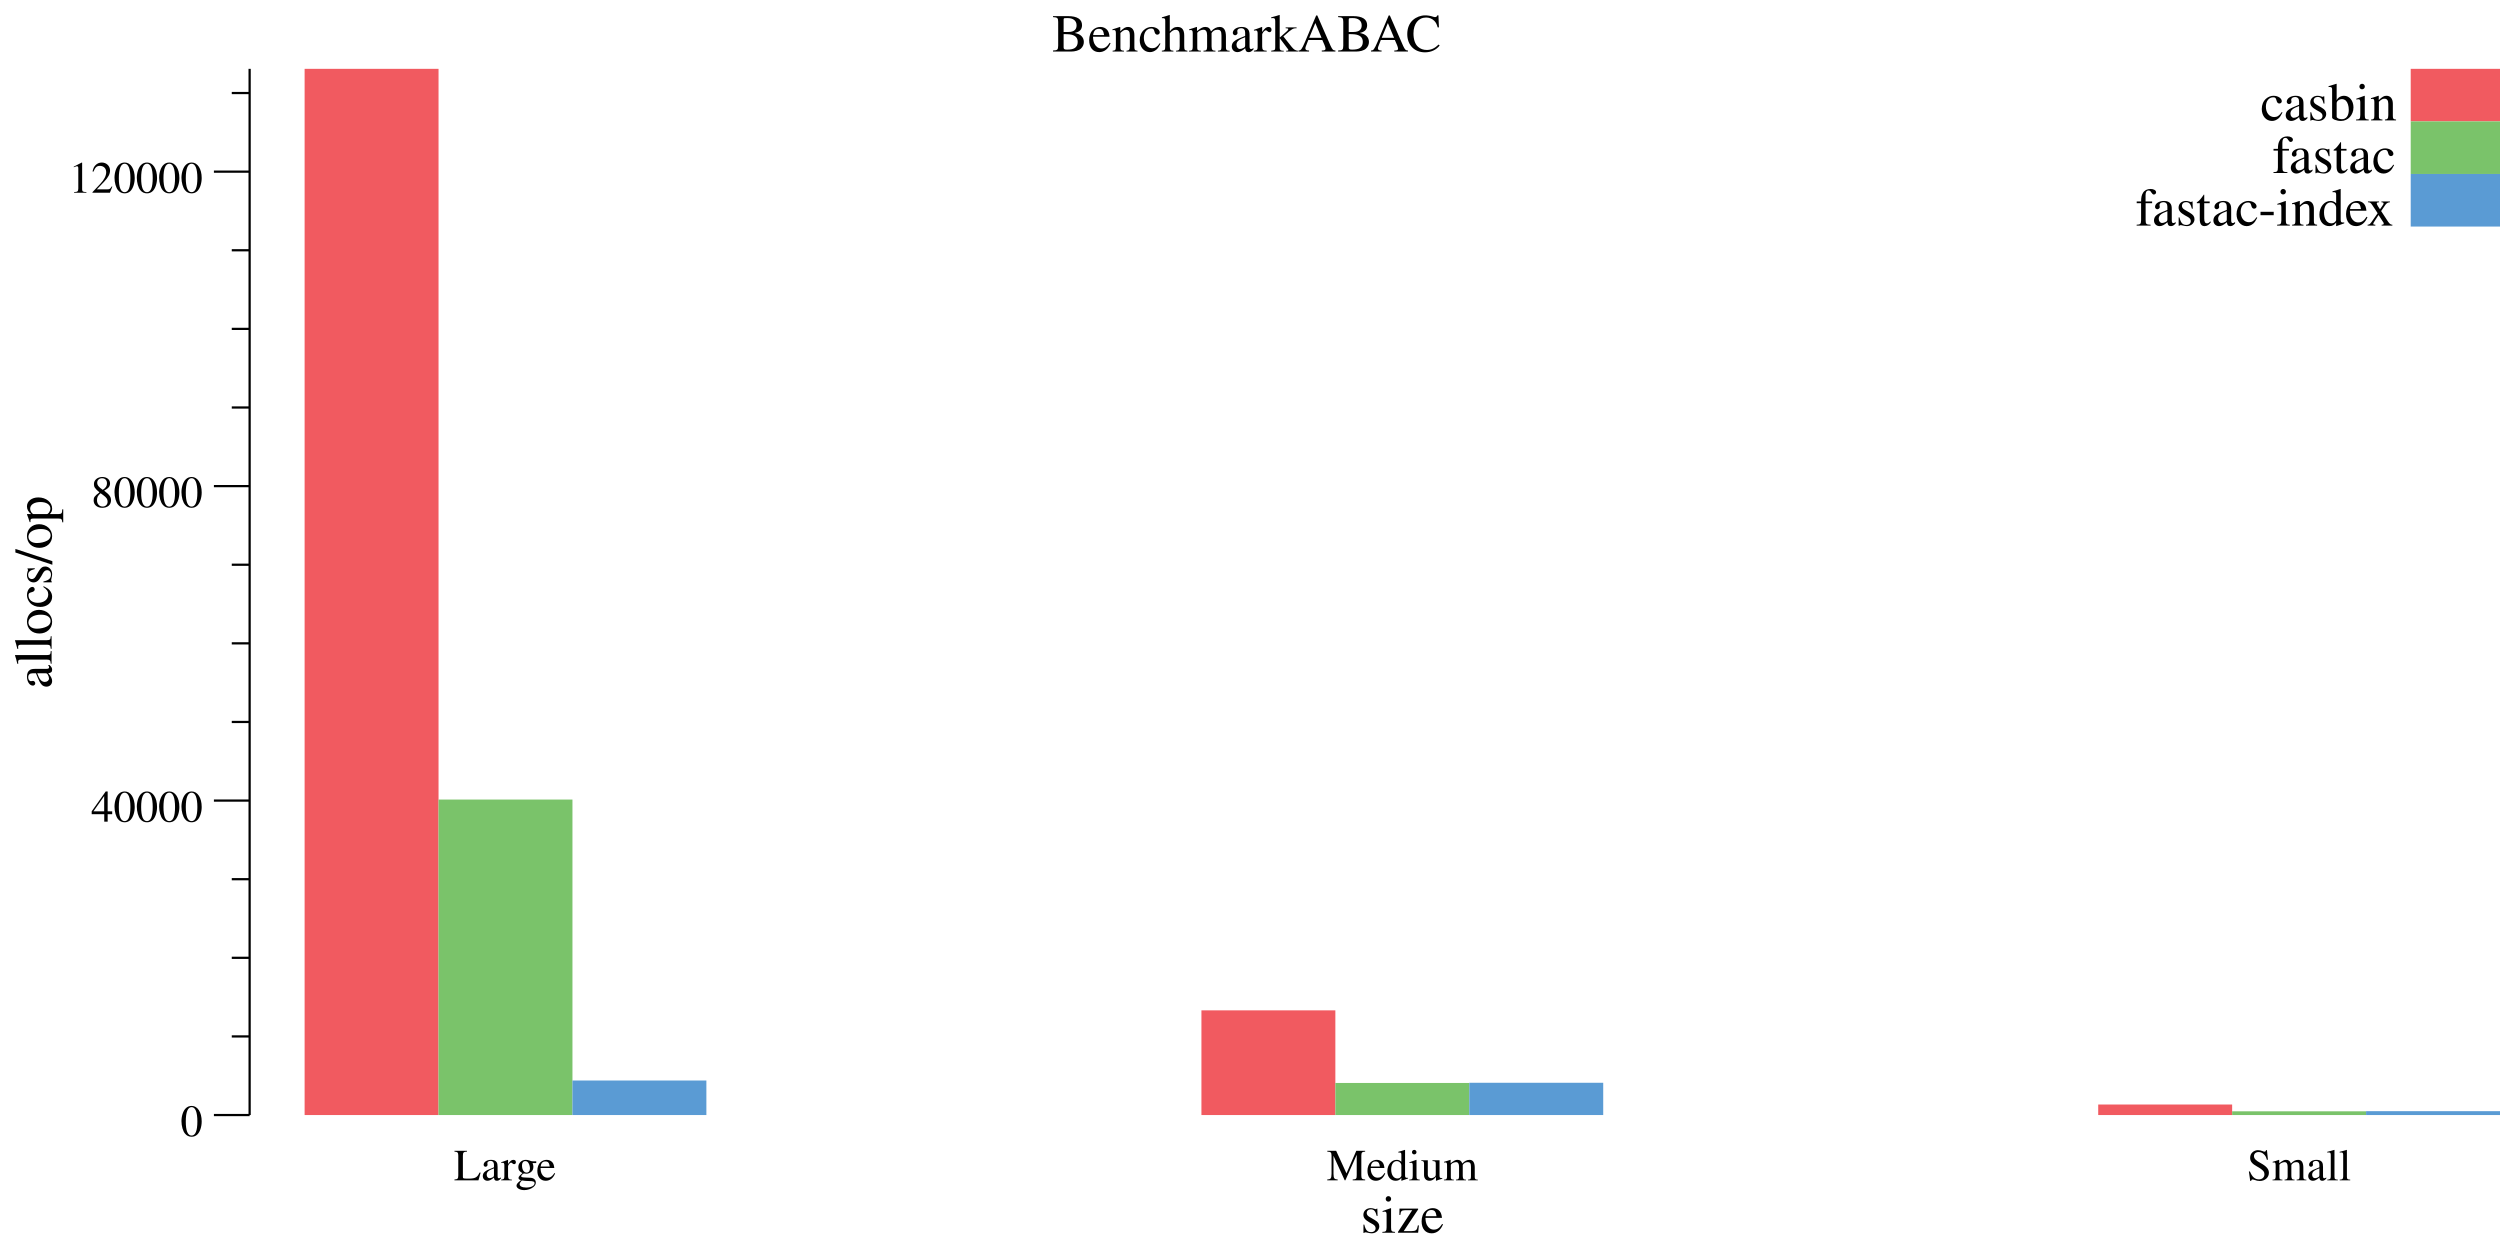
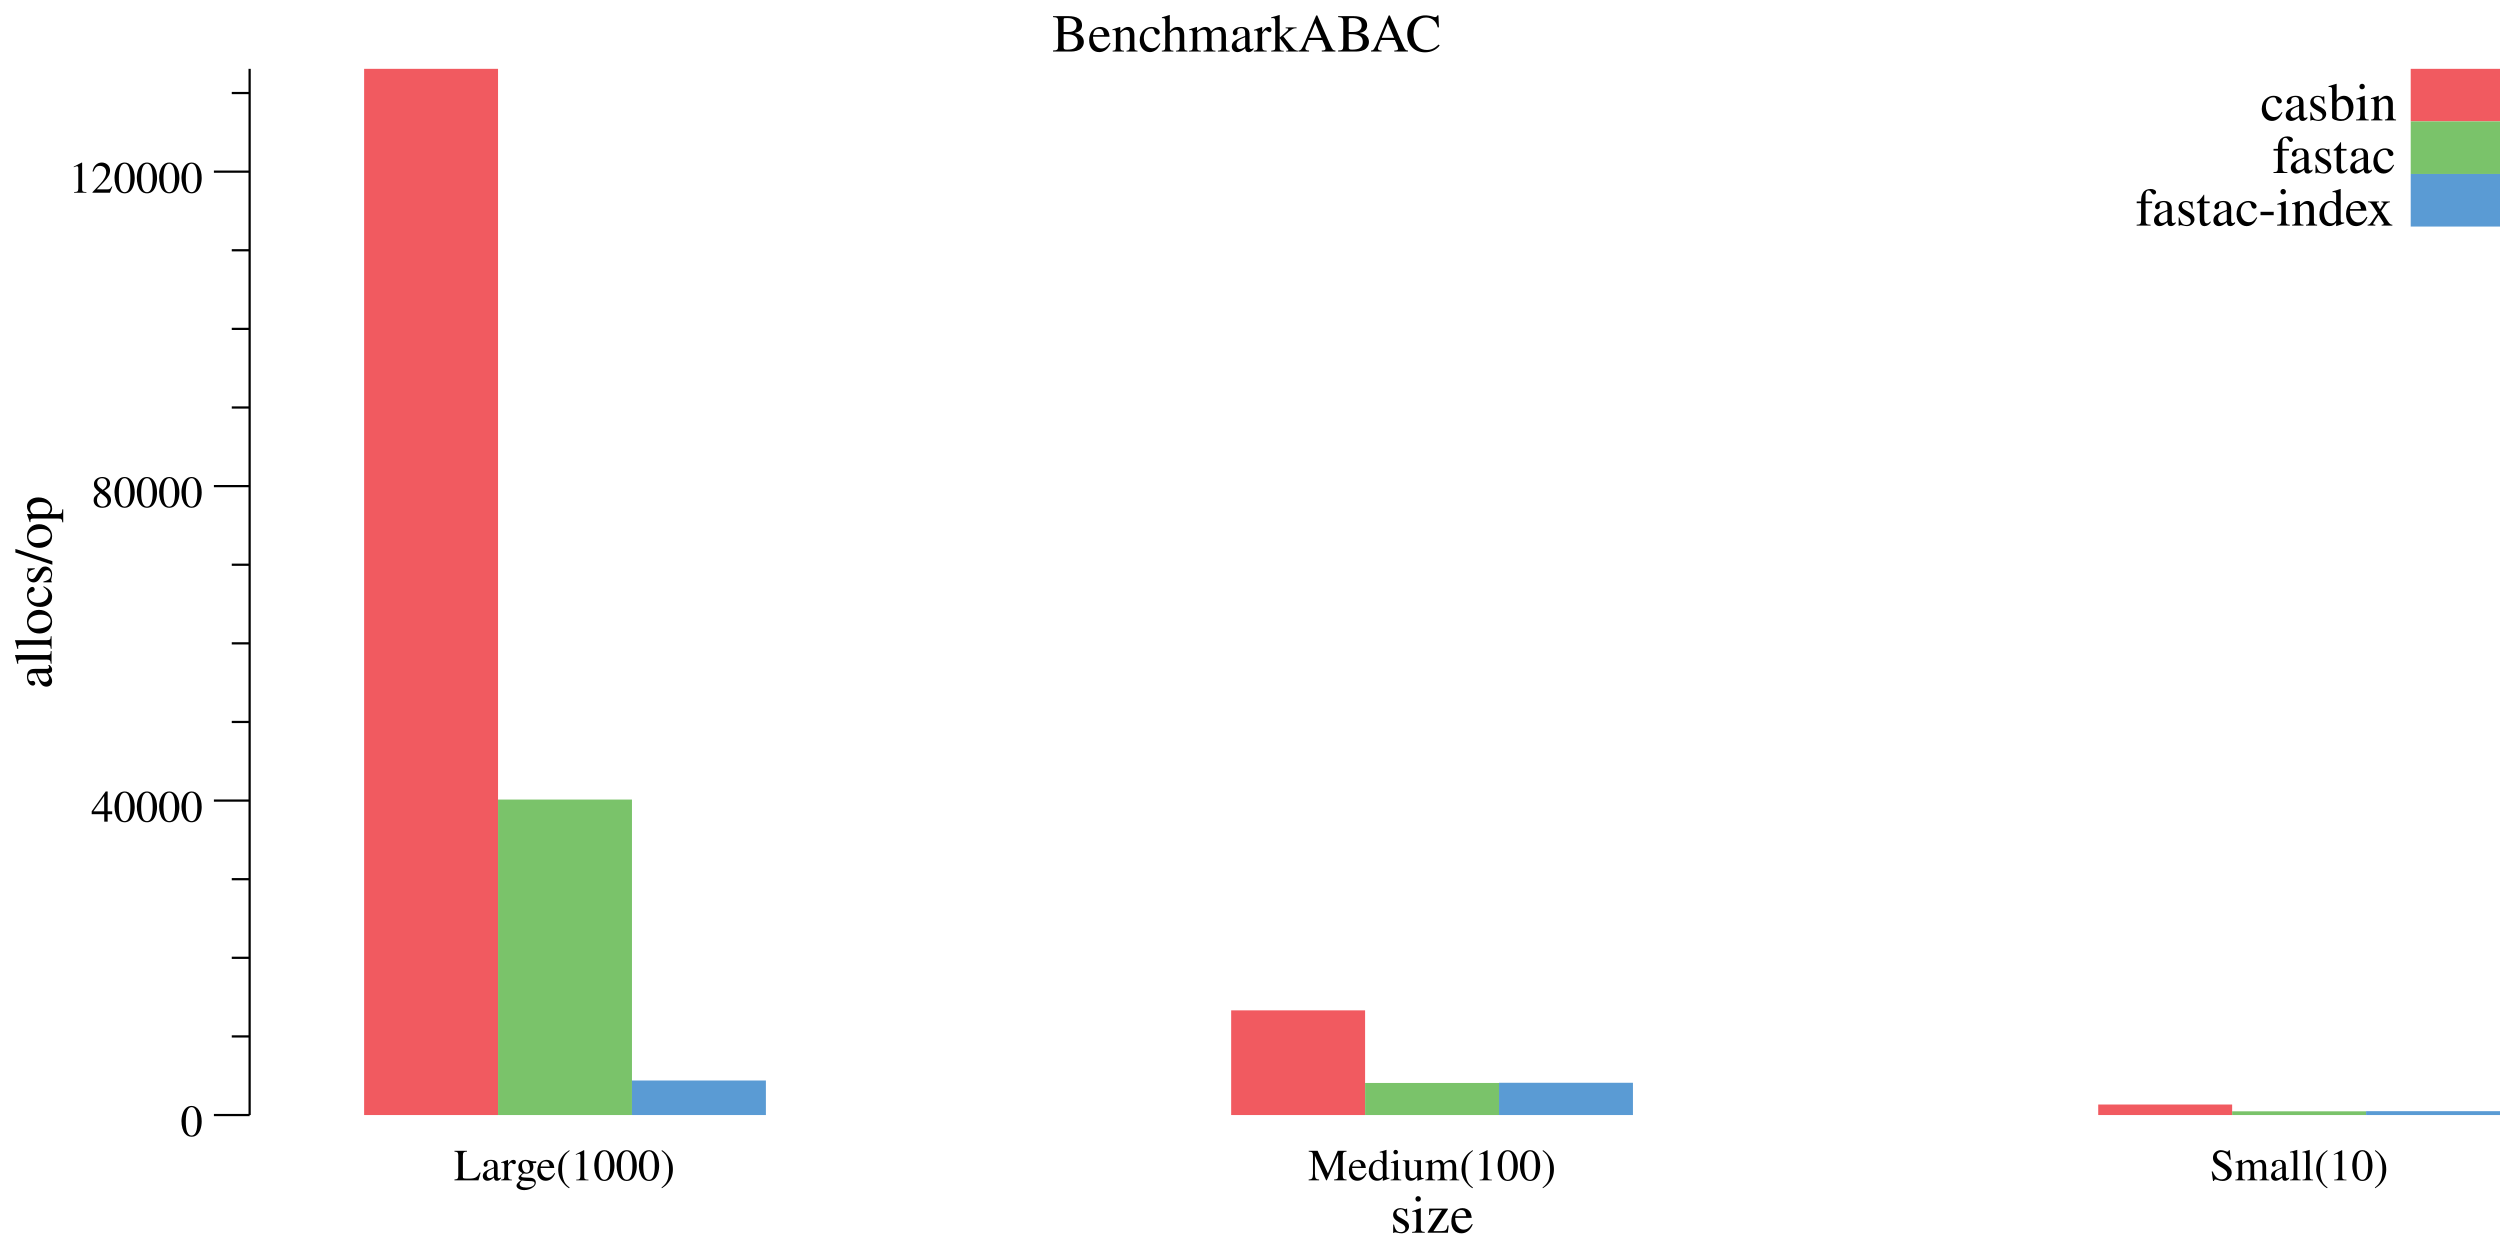
<svg xmlns="http://www.w3.org/2000/svg" width="560pt" height="280pt" viewBox="0 0 560 280">
  <g transform="scale(1, -1) translate(0, -280)">
    <path d="M0,0L560,0L560,280L0,280Z" style="fill:#FFFFFF" />
    <text x="235.67" y="-268.45" transform="scale(1, -1)" style="font-family:Times;font-weight:normal;font-style:normal;font-size:12px">BenchmarkABAC</text>
-     <text x="304.79" y="-3.861" transform="scale(1, -1)" style="font-family:Times;font-weight:normal;font-style:normal;font-size:12px">size</text>
-     <text x="101.67" y="-15.602" transform="scale(1, -1)" style="font-family:Times;font-weight:normal;font-style:normal;font-size:10px">Large</text>
-     <text x="297.17" y="-15.602" transform="scale(1, -1)" style="font-family:Times;font-weight:normal;font-style:normal;font-size:10px">Medium</text>
-     <text x="503.33" y="-15.602" transform="scale(1, -1)" style="font-family:Times;font-weight:normal;font-style:normal;font-size:10px">Small</text>
+     <text x="311.45" y="-3.861" transform="scale(1, -1)" style="font-family:Times;font-weight:normal;font-style:normal;font-size:12px">size</text>
+     <text x="101.67" y="-15.602" transform="scale(1, -1)" style="font-family:Times;font-weight:normal;font-style:normal;font-size:10px">Large(1000)</text>
+     <text x="293.01" y="-15.602" transform="scale(1, -1)" style="font-family:Times;font-weight:normal;font-style:normal;font-size:10px">Medium(100)</text>
+     <text x="495" y="-15.602" transform="scale(1, -1)" style="font-family:Times;font-weight:normal;font-style:normal;font-size:10px">Small(10)</text>
    <g transform="rotate(90)">
      <text x="125.75" y="11.555" transform="scale(1, -1)" style="font-family:Times;font-weight:normal;font-style:normal;font-size:12px">allocs/op</text>
    </g>
    <text x="40.416" y="-25.509" transform="scale(1, -1)" style="font-family:Times;font-weight:normal;font-style:normal;font-size:10px">0</text>
-     <text x="20.416" y="-95.948" transform="scale(1, -1)" style="font-family:Times;font-weight:normal;font-style:normal;font-size:10px">40000</text>
+     <text x="20.416" y="-95.949" transform="scale(1, -1)" style="font-family:Times;font-weight:normal;font-style:normal;font-size:10px">40000</text>
    <text x="20.416" y="-166.39" transform="scale(1, -1)" style="font-family:Times;font-weight:normal;font-style:normal;font-size:10px">80000</text>
    <text x="15.416" y="-236.83" transform="scale(1, -1)" style="font-family:Times;font-weight:normal;font-style:normal;font-size:10px">120000</text>
    <path d="M47.916,30.23L55.916,30.23" style="fill:none;stroke:#000000;stroke-width:0.5" />
    <path d="M47.916,100.67L55.916,100.67" style="fill:none;stroke:#000000;stroke-width:0.5" />
    <path d="M47.916,171.11L55.916,171.11" style="fill:none;stroke:#000000;stroke-width:0.5" />
    <path d="M47.916,241.55L55.916,241.55" style="fill:none;stroke:#000000;stroke-width:0.5" />
-     <path d="M51.916,47.84L55.916,47.84" style="fill:none;stroke:#000000;stroke-width:0.5" />
-     <path d="M51.916,65.45L55.916,65.45" style="fill:none;stroke:#000000;stroke-width:0.5" />
-     <path d="M51.916,83.06L55.916,83.06" style="fill:none;stroke:#000000;stroke-width:0.5" />
+     <path d="M51.916,47.841L55.916,47.841" style="fill:none;stroke:#000000;stroke-width:0.5" />
+     <path d="M51.916,65.451L55.916,65.451" style="fill:none;stroke:#000000;stroke-width:0.5" />
+     <path d="M51.916,83.061L55.916,83.061" style="fill:none;stroke:#000000;stroke-width:0.5" />
    <path d="M51.916,118.28L55.916,118.28" style="fill:none;stroke:#000000;stroke-width:0.5" />
    <path d="M51.916,135.89L55.916,135.89" style="fill:none;stroke:#000000;stroke-width:0.5" />
    <path d="M51.916,153.5L55.916,153.5" style="fill:none;stroke:#000000;stroke-width:0.5" />
    <path d="M51.916,188.72L55.916,188.72" style="fill:none;stroke:#000000;stroke-width:0.5" />
    <path d="M51.916,206.33L55.916,206.33" style="fill:none;stroke:#000000;stroke-width:0.5" />
    <path d="M51.916,223.94L55.916,223.94" style="fill:none;stroke:#000000;stroke-width:0.5" />
    <path d="M51.916,259.16L55.916,259.16" style="fill:none;stroke:#000000;stroke-width:0.5" />
    <path d="M55.916,30.23L55.916,264.58" style="fill:none;stroke:#000000;stroke-width:0.5" />
-     <path d="M68.233,30.23L68.233,264.58L98.233,264.58L98.233,30.23Z" style="fill:#F15A60" />
-     <path d="M269.12,30.23L269.12,53.68L299.12,53.68L299.12,30.23Z" style="fill:#F15A60" />
+     <path d="M81.563,30.23L81.563,264.58L111.56,264.58L111.56,30.23Z" style="fill:#F15A60" />
+     <path d="M275.78,30.23L275.78,53.68L305.78,53.68L305.78,30.23Z" style="fill:#F15A60" />
    <path d="M470,30.23L470,32.588L500,32.588L500,30.23Z" style="fill:#F15A60" />
-     <path d="M98.233,30.23L98.233,100.9L128.23,100.9L128.23,30.23Z" style="fill:#7AC36A" />
-     <path d="M299.12,30.23L299.12,37.417L329.12,37.417L329.12,30.23Z" style="fill:#7AC36A" />
+     <path d="M111.56,30.23L111.56,100.9L141.56,100.9L141.56,30.23Z" style="fill:#7AC36A" />
+     <path d="M305.78,30.23L305.78,37.417L335.78,37.417L335.78,30.23Z" style="fill:#7AC36A" />
    <path d="M500,30.23L500,31.067L530,31.067L530,30.23Z" style="fill:#7AC36A" />
-     <path d="M128.23,30.23L128.23,37.966L158.23,37.966L158.23,30.23Z" style="fill:#5A9BD4" />
-     <path d="M329.12,30.23L329.12,37.459L359.12,37.459L359.12,30.23Z" style="fill:#5A9BD4" />
+     <path d="M141.56,30.23L141.56,37.967L171.56,37.967L171.56,30.23Z" style="fill:#5A9BD4" />
+     <path d="M335.78,30.23L335.78,37.459L365.78,37.459L365.78,30.23Z" style="fill:#5A9BD4" />
    <path d="M530,30.23L530,31.099L560,31.099L560,30.23Z" style="fill:#5A9BD4" />
    <path d="M540,252.81L540,264.58L560,264.58L560,252.81Z" style="fill:#F15A60" />
    <text x="506.34" y="-253.03" transform="scale(1, -1)" style="font-family:Times;font-weight:normal;font-style:normal;font-size:12px">casbin</text>
    <path d="M540,241.03L540,252.81L560,252.81L560,241.03Z" style="fill:#7AC36A" />
    <text x="509.02" y="-241.25" transform="scale(1, -1)" style="font-family:Times;font-weight:normal;font-style:normal;font-size:12px">fastac</text>
    <path d="M540,229.25L540,241.03L560,241.03L560,229.25Z" style="fill:#5A9BD4" />
    <text x="478.37" y="-229.47" transform="scale(1, -1)" style="font-family:Times;font-weight:normal;font-style:normal;font-size:12px">fastac-index</text>
  </g>
</svg>
